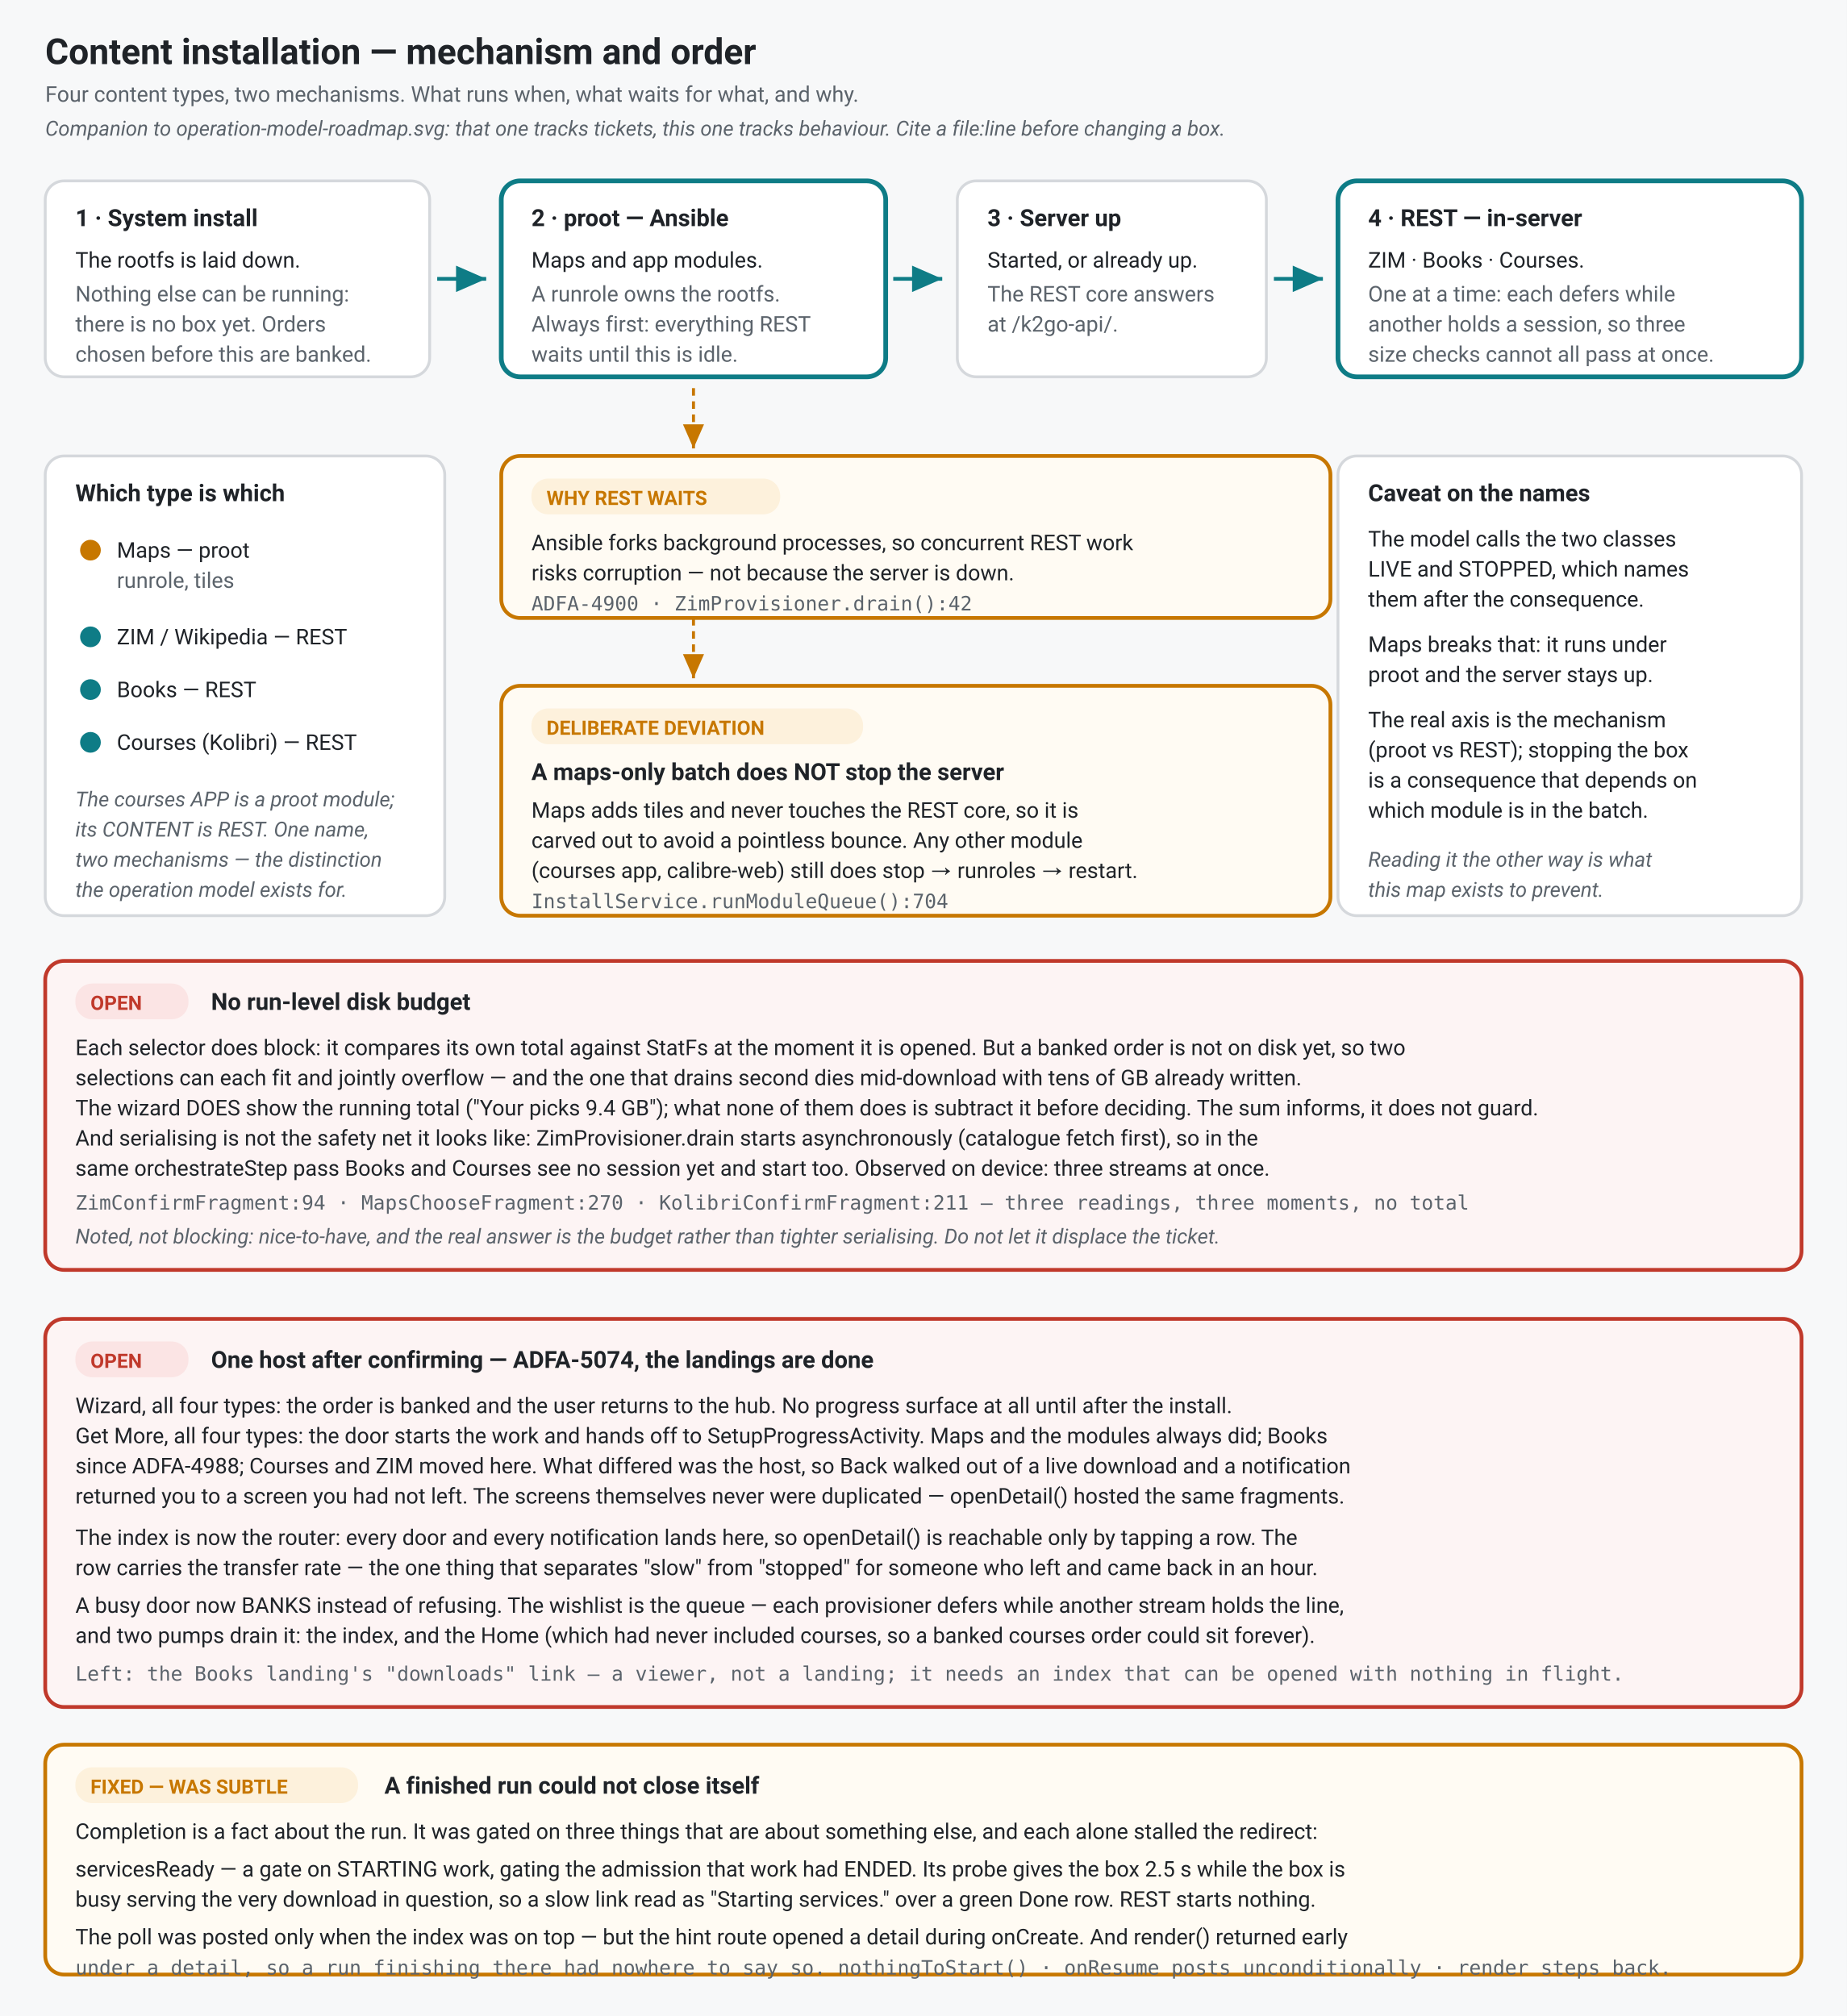
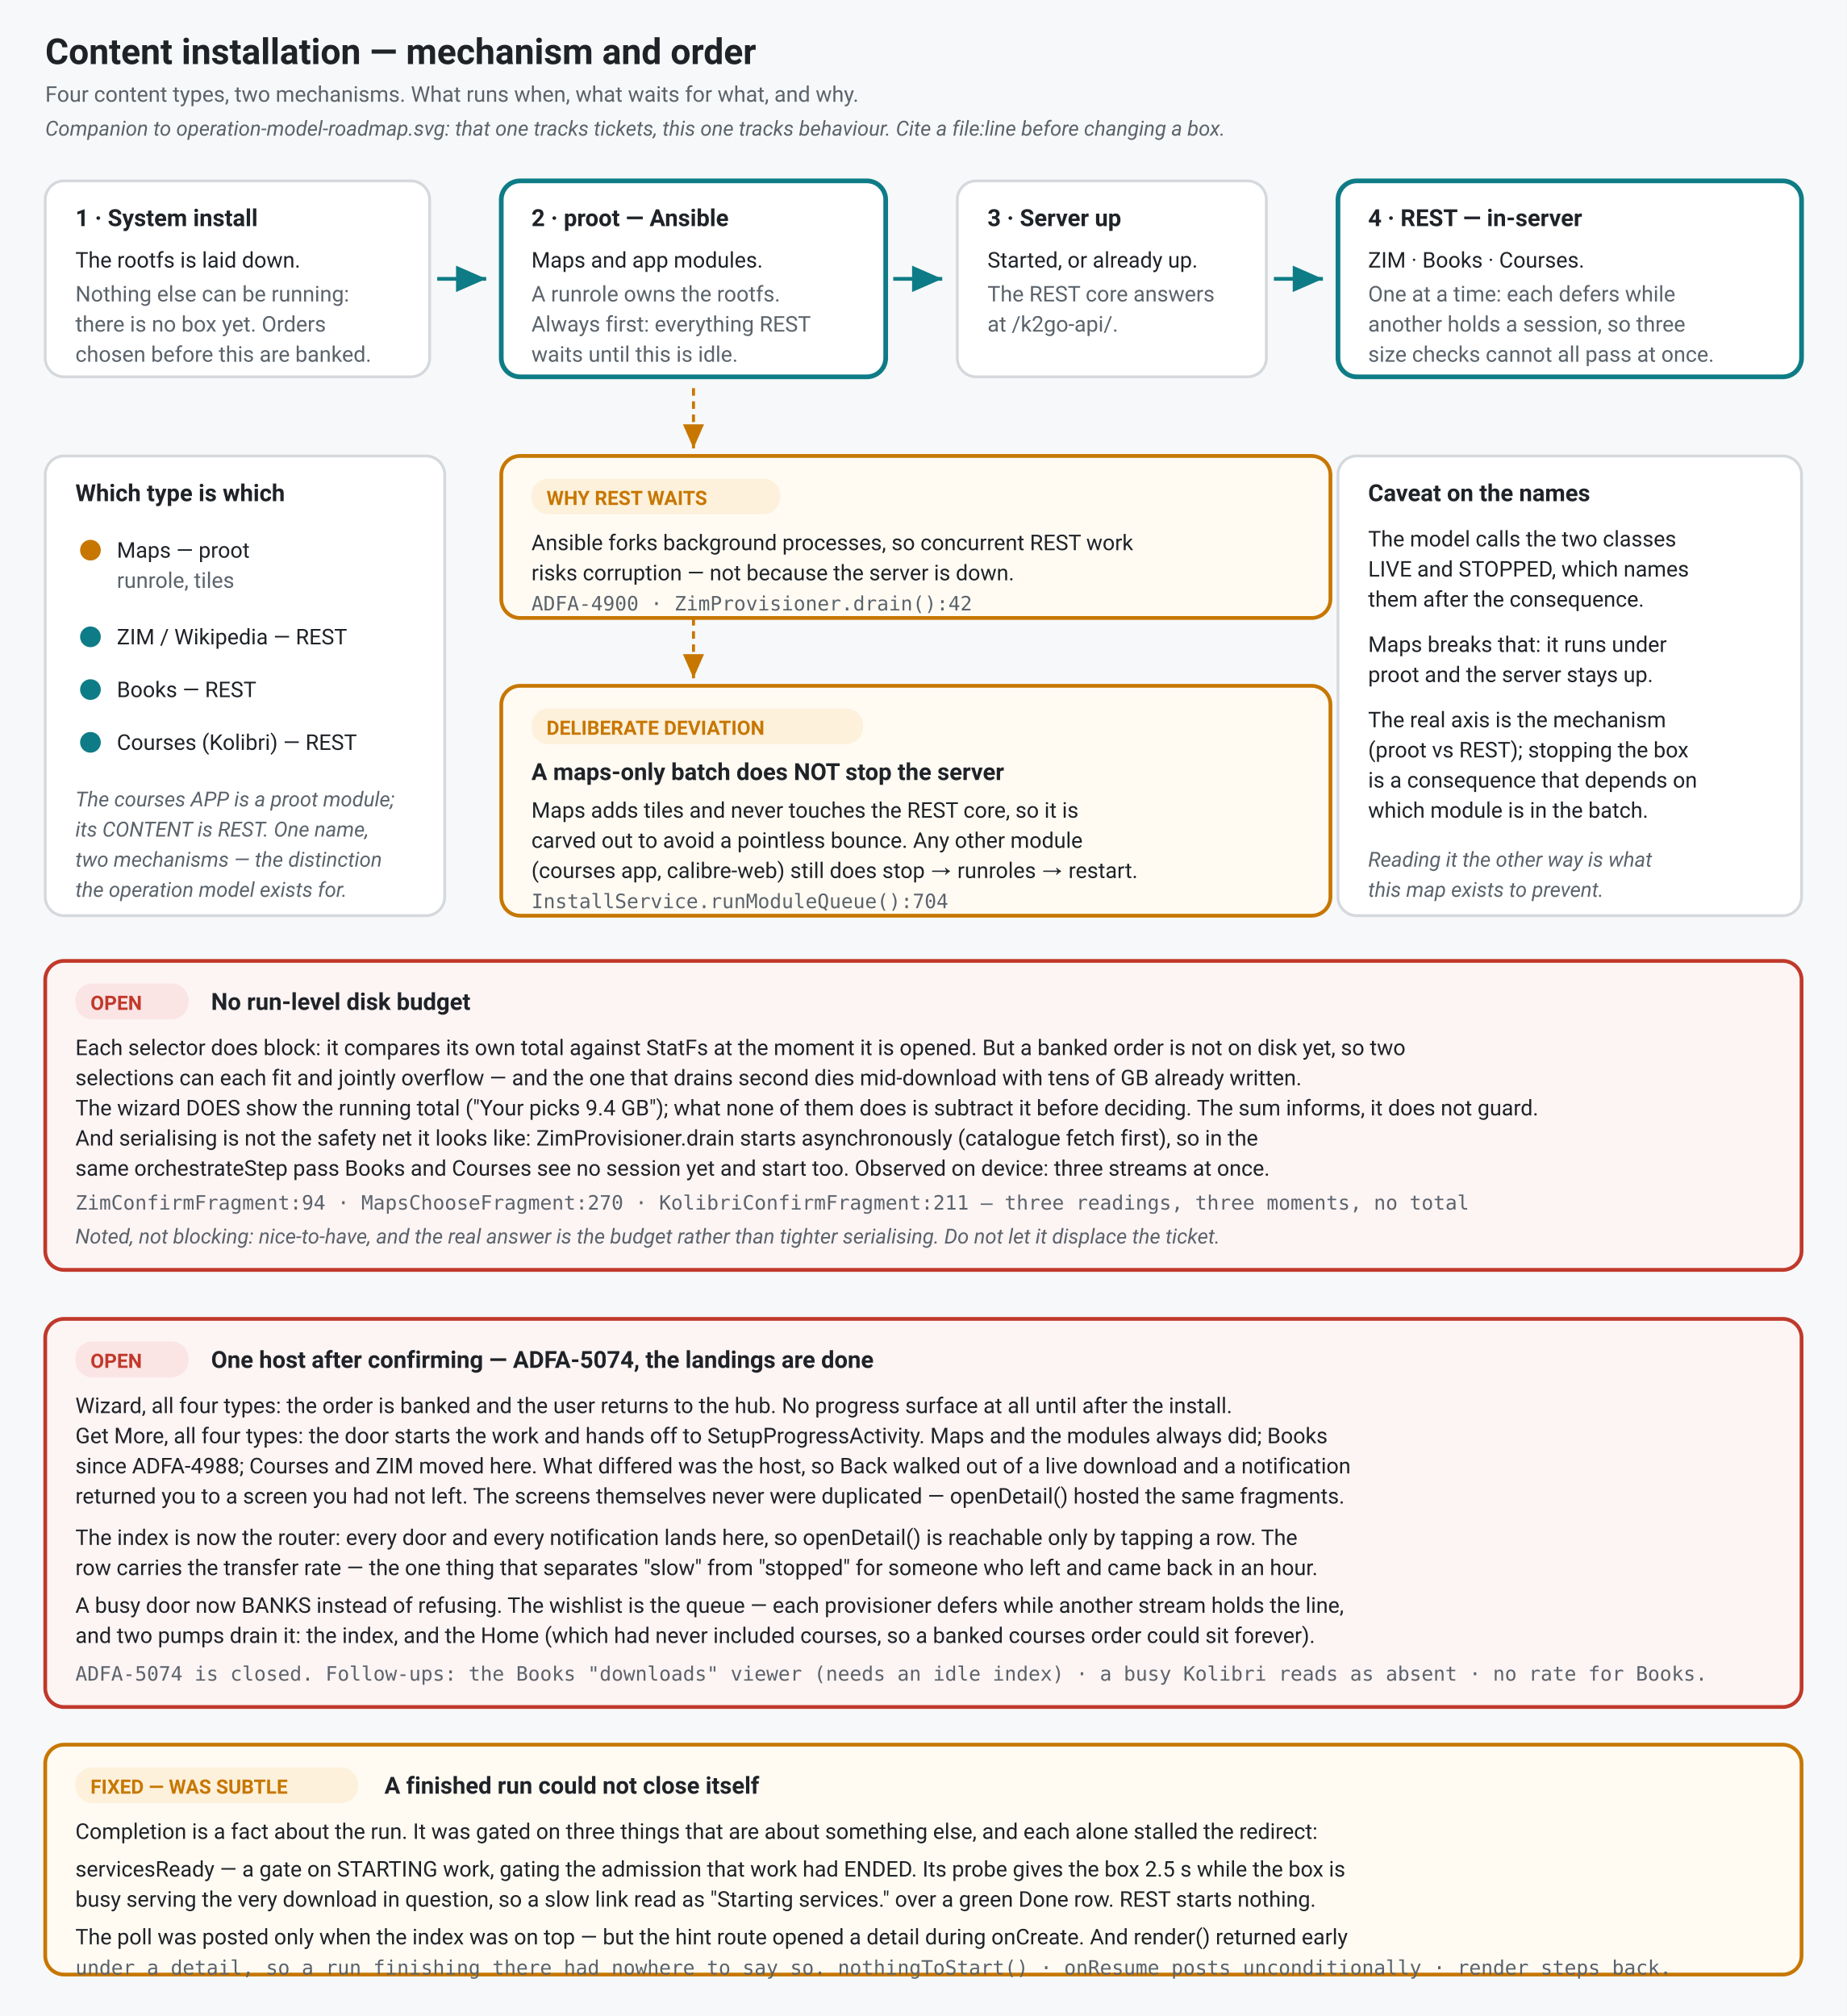
<svg xmlns="http://www.w3.org/2000/svg" viewBox="0 0 980 1070" width="980" height="1070" font-family="Segoe UI, Roboto, Helvetica, Arial, sans-serif">
  <style>
  .bg    { fill: #F7F8F9; }
  .card  { fill: #FFFFFF; stroke: #D5D8DC; stroke-width: 1.5; rx: 10; }
  .card-hi { fill: #FFFFFF; stroke: #0E7C86; stroke-width: 2.5; rx: 10; }
  .card-warn { fill: #FFFBF3; stroke: #C77700; stroke-width: 2; rx: 10; }
  .card-open { fill: #FDF4F4; stroke: #C0392B; stroke-width: 2; rx: 10; }
  .h1    { font-size: 19px; font-weight: 700; fill: #1F2328; }
  .h2    { font-size: 14.5px; font-weight: 700; fill: #1F2328; }
  .h3    { font-size: 12.5px; font-weight: 700; fill: #1F2328; }
  .sub   { font-size: 11.5px; fill: #5B636B; }
  .item  { font-size: 11.5px; fill: #1F2328; }
  .note  { font-size: 11px; fill: #5B636B; font-style: italic; }
  .code  { font-size: 10.5px; fill: #5B636B; font-family: Consolas, monospace; }
  .lnk   { stroke: #0E7C86; stroke-width: 2; fill: none; }
  .lnkw  { stroke: #C77700; stroke-width: 1.6; fill: none; stroke-dasharray: 4 3; }
  .chip  { rx: 9; }
  .chiptx{ font-size: 10.5px; font-weight: 700; }
</style>
  <defs>
    <marker id="a" markerWidth="9" markerHeight="9" refX="8" refY="4.5" orient="auto">
      <path d="M0,1 L8,4.5 L0,8 Z" fill="#0E7C86" />
    </marker>
    <marker id="aw" markerWidth="9" markerHeight="9" refX="8" refY="4.5" orient="auto">
      <path d="M0,1 L8,4.5 L0,8 Z" fill="#C77700" />
    </marker>
  </defs>
  <rect class="bg" x="0" y="0" width="980" height="1070" />
  <text class="h1" x="24" y="34">Content installation — mechanism and order</text>
  <text class="sub" x="24" y="54">Four content types, two mechanisms. What runs when, what waits for what, and why.</text>
  <text class="note" x="24" y="72">Companion to operation-model-roadmap.svg: that one tracks tickets, this one tracks behaviour. Cite a file:line before changing a box.</text>
  <rect class="card" x="24" y="96" width="204" height="104" />
  <text class="h3" x="40" y="120">1 · System install</text>
  <text class="item" x="40" y="142">The rootfs is laid down.</text>
  <text class="sub" x="40" y="160">Nothing else can be running:</text>
  <text class="sub" x="40" y="176">there is no box yet. Orders</text>
  <text class="sub" x="40" y="192">chosen before this are banked.</text>
  <path class="lnk" d="M232,148 L258,148" marker-end="url(#a)" />
  <rect class="card-hi" x="266" y="96" width="204" height="104" />
  <text class="h3" x="282" y="120">2 · proot — Ansible</text>
  <text class="item" x="282" y="142">Maps and app modules.</text>
  <text class="sub" x="282" y="160">A runrole owns the rootfs.</text>
  <text class="sub" x="282" y="176">Always first: everything REST</text>
  <text class="sub" x="282" y="192">waits until this is idle.</text>
  <path class="lnk" d="M474,148 L500,148" marker-end="url(#a)" />
  <rect class="card" x="508" y="96" width="164" height="104" />
  <text class="h3" x="524" y="120">3 · Server up</text>
  <text class="item" x="524" y="142">Started, or already up.</text>
  <text class="sub" x="524" y="160">The REST core answers</text>
  <text class="sub" x="524" y="176">at /k2go-api/.</text>
  <path class="lnk" d="M676,148 L702,148" marker-end="url(#a)" />
  <rect class="card-hi" x="710" y="96" width="246" height="104" />
  <text class="h3" x="726" y="120">4 · REST — in-server</text>
  <text class="item" x="726" y="142">ZIM · Books · Courses.</text>
  <text class="sub" x="726" y="160">One at a time: each defers while</text>
  <text class="sub" x="726" y="176">another holds a session, so three</text>
  <text class="sub" x="726" y="192">size checks cannot all pass at once.</text>
  <path class="lnkw" d="M368,206 L368,238" marker-end="url(#aw)" />
  <rect class="card-warn" x="266" y="242" width="440" height="86" />
  <rect class="chip" x="282" y="254" width="132" height="19" fill="#FDF1DC" stroke="none" />
  <text class="chiptx" x="290" y="268" fill="#C77700">WHY REST WAITS</text>
  <text class="item" x="282" y="292">Ansible forks background processes, so concurrent REST work</text>
  <text class="item" x="282" y="308">risks corruption — not because the server is down.</text>
  <text class="code" x="282" y="324">ADFA-4900 · ZimProvisioner.drain():42</text>
  <path class="lnkw" d="M368,328 L368,360" marker-end="url(#aw)" />
  <rect class="card-warn" x="266" y="364" width="440" height="122" />
  <rect class="chip" x="282" y="376" width="176" height="19" fill="#FDF1DC" stroke="none" />
  <text class="chiptx" x="290" y="390" fill="#C77700">DELIBERATE DEVIATION</text>
  <text class="h3" x="282" y="414">A maps-only batch does NOT stop the server</text>
  <text class="item" x="282" y="434">Maps adds tiles and never touches the REST core, so it is</text>
  <text class="item" x="282" y="450">carved out to avoid a pointless bounce. Any other module</text>
  <text class="item" x="282" y="466">(courses app, calibre-web) still does stop → runroles → restart.</text>
  <text class="code" x="282" y="482">InstallService.runModuleQueue():704</text>
  <rect class="card-open" x="24" y="510" width="932" height="164" />
  <rect class="chip" x="40" y="522" width="60" height="19" fill="#FBE4E4" stroke="none" />
  <text class="chiptx" x="48" y="536" fill="#C0392B">OPEN</text>
  <text class="h3" x="112" y="536">No run-level disk budget</text>
  <text class="item" x="40" y="560">Each selector does block: it compares its own total against StatFs at the moment it is opened. But a banked order is not on disk yet, so two</text>
  <text class="item" x="40" y="576">selections can each fit and jointly overflow — and the one that drains second dies mid-download with tens of GB already written.</text>
  <text class="item" x="40" y="592">The wizard DOES show the running total ("Your picks 9.4 GB"); what none of them does is subtract it before deciding. The sum informs, it does not guard.</text>
  <text class="item" x="40" y="608">And serialising is not the safety net it looks like: ZimProvisioner.drain starts asynchronously (catalogue fetch first), so in the</text>
  <text class="item" x="40" y="624">same orchestrateStep pass Books and Courses see no session yet and start too. Observed on device: three streams at once.</text>
  <text class="code" x="40" y="642">ZimConfirmFragment:94 · MapsChooseFragment:270 · KolibriConfirmFragment:211 — three readings, three moments, no total</text>
  <text class="note" x="40" y="660">Noted, not blocking: nice-to-have, and the real answer is the budget rather than tighter serialising. Do not let it displace the ticket.</text>
  <rect class="card-open" x="24" y="700" width="932" height="206" />
  <rect class="chip" x="40" y="712" width="60" height="19" fill="#FBE4E4" stroke="none" />
  <text class="chiptx" x="48" y="726" fill="#C0392B">OPEN</text>
  <text class="h3" x="112" y="726">One host after confirming — ADFA-5074, the landings are done</text>
  <text class="item" x="40" y="750">Wizard, all four types: the order is banked and the user returns to the hub. No progress surface at all until after the install.</text>
  <text class="item" x="40" y="766">Get More, all four types: the door starts the work and hands off to SetupProgressActivity. Maps and the modules always did; Books</text>
  <text class="item" x="40" y="782">since ADFA-4988; Courses and ZIM moved here. What differed was the host, so Back walked out of a live download and a notification</text>
  <text class="item" x="40" y="798">returned you to a screen you had not left. The screens themselves never were duplicated — openDetail() hosted the same fragments.</text>
  <text class="item" x="40" y="820">The index is now the router: every door and every notification lands here, so openDetail() is reachable only by tapping a row. The</text>
  <text class="item" x="40" y="836">row carries the transfer rate — the one thing that separates "slow" from "stopped" for someone who left and came back in an hour.</text>
  <text class="item" x="40" y="856">A busy door now BANKS instead of refusing. The wishlist is the queue — each provisioner defers while another stream holds the line,</text>
  <text class="item" x="40" y="872">and two pumps drain it: the index, and the Home (which had never included courses, so a banked courses order could sit forever).</text>
-   <text class="code" x="40" y="892">Left: the Books landing's "downloads" link — a viewer, not a landing; it needs an index that can be opened with nothing in flight.</text>
+   <text class="code" x="40" y="892">ADFA-5074 is closed. Follow-ups: the Books "downloads" viewer (needs an idle index) · a busy Kolibri reads as absent · no rate for Books.</text>
  <rect class="card-warn" x="24" y="926" width="932" height="122" />
  <rect class="chip" x="40" y="938" width="150" height="19" fill="#FDF1DC" stroke="none" />
  <text class="chiptx" x="48" y="952" fill="#C77700">FIXED — WAS SUBTLE</text>
  <text class="h3" x="204" y="952">A finished run could not close itself</text>
  <text class="item" x="40" y="976">Completion is a fact about the run. It was gated on three things that are about something else, and each alone stalled the redirect:</text>
  <text class="item" x="40" y="996">servicesReady — a gate on STARTING work, gating the admission that work had ENDED. Its probe gives the box 2.5 s while the box is</text>
  <text class="item" x="40" y="1012">busy serving the very download in question, so a slow link read as "Starting services." over a green Done row. REST starts nothing.</text>
  <text class="item" x="40" y="1032">The poll was posted only when the index was on top — but the hint route opened a detail during onCreate. And render() returned early</text>
  <text class="code" x="40" y="1048">under a detail, so a run finishing there had nowhere to say so. nothingToStart() · onResume posts unconditionally · render steps back.</text>
  <rect class="card" x="24" y="242" width="212" height="244" />
  <text class="h3" x="40" y="266">Which type is which</text>
  <circle cx="48" cy="292" r="5.5" fill="#C77700" />
  <text class="item" x="62" y="296">Maps — proot</text>
  <text class="sub" x="62" y="312">runrole, tiles</text>
  <circle cx="48" cy="338" r="5.5" fill="#0E7C86" />
  <text class="item" x="62" y="342">ZIM / Wikipedia — REST</text>
  <circle cx="48" cy="366" r="5.5" fill="#0E7C86" />
  <text class="item" x="62" y="370">Books — REST</text>
  <circle cx="48" cy="394" r="5.5" fill="#0E7C86" />
  <text class="item" x="62" y="398">Courses (Kolibri) — REST</text>
  <text class="note" x="40" y="428">The courses APP is a proot module;</text>
  <text class="note" x="40" y="444">its CONTENT is REST. One name,</text>
  <text class="note" x="40" y="460">two mechanisms — the distinction</text>
  <text class="note" x="40" y="476">the operation model exists for.</text>
  <rect class="card" x="710" y="242" width="246" height="244" />
  <text class="h3" x="726" y="266">Caveat on the names</text>
  <text class="item" x="726" y="290">The model calls the two classes</text>
  <text class="item" x="726" y="306">LIVE and STOPPED, which names</text>
  <text class="item" x="726" y="322">them after the consequence.</text>
  <text class="item" x="726" y="346">Maps breaks that: it runs under</text>
  <text class="item" x="726" y="362">proot and the server stays up.</text>
  <text class="item" x="726" y="386">The real axis is the mechanism</text>
  <text class="item" x="726" y="402">(proot vs REST); stopping the box</text>
  <text class="item" x="726" y="418">is a consequence that depends on</text>
  <text class="item" x="726" y="434">which module is in the batch.</text>
  <text class="note" x="726" y="460">Reading it the other way is what</text>
  <text class="note" x="726" y="476">this map exists to prevent.</text>
</svg>
